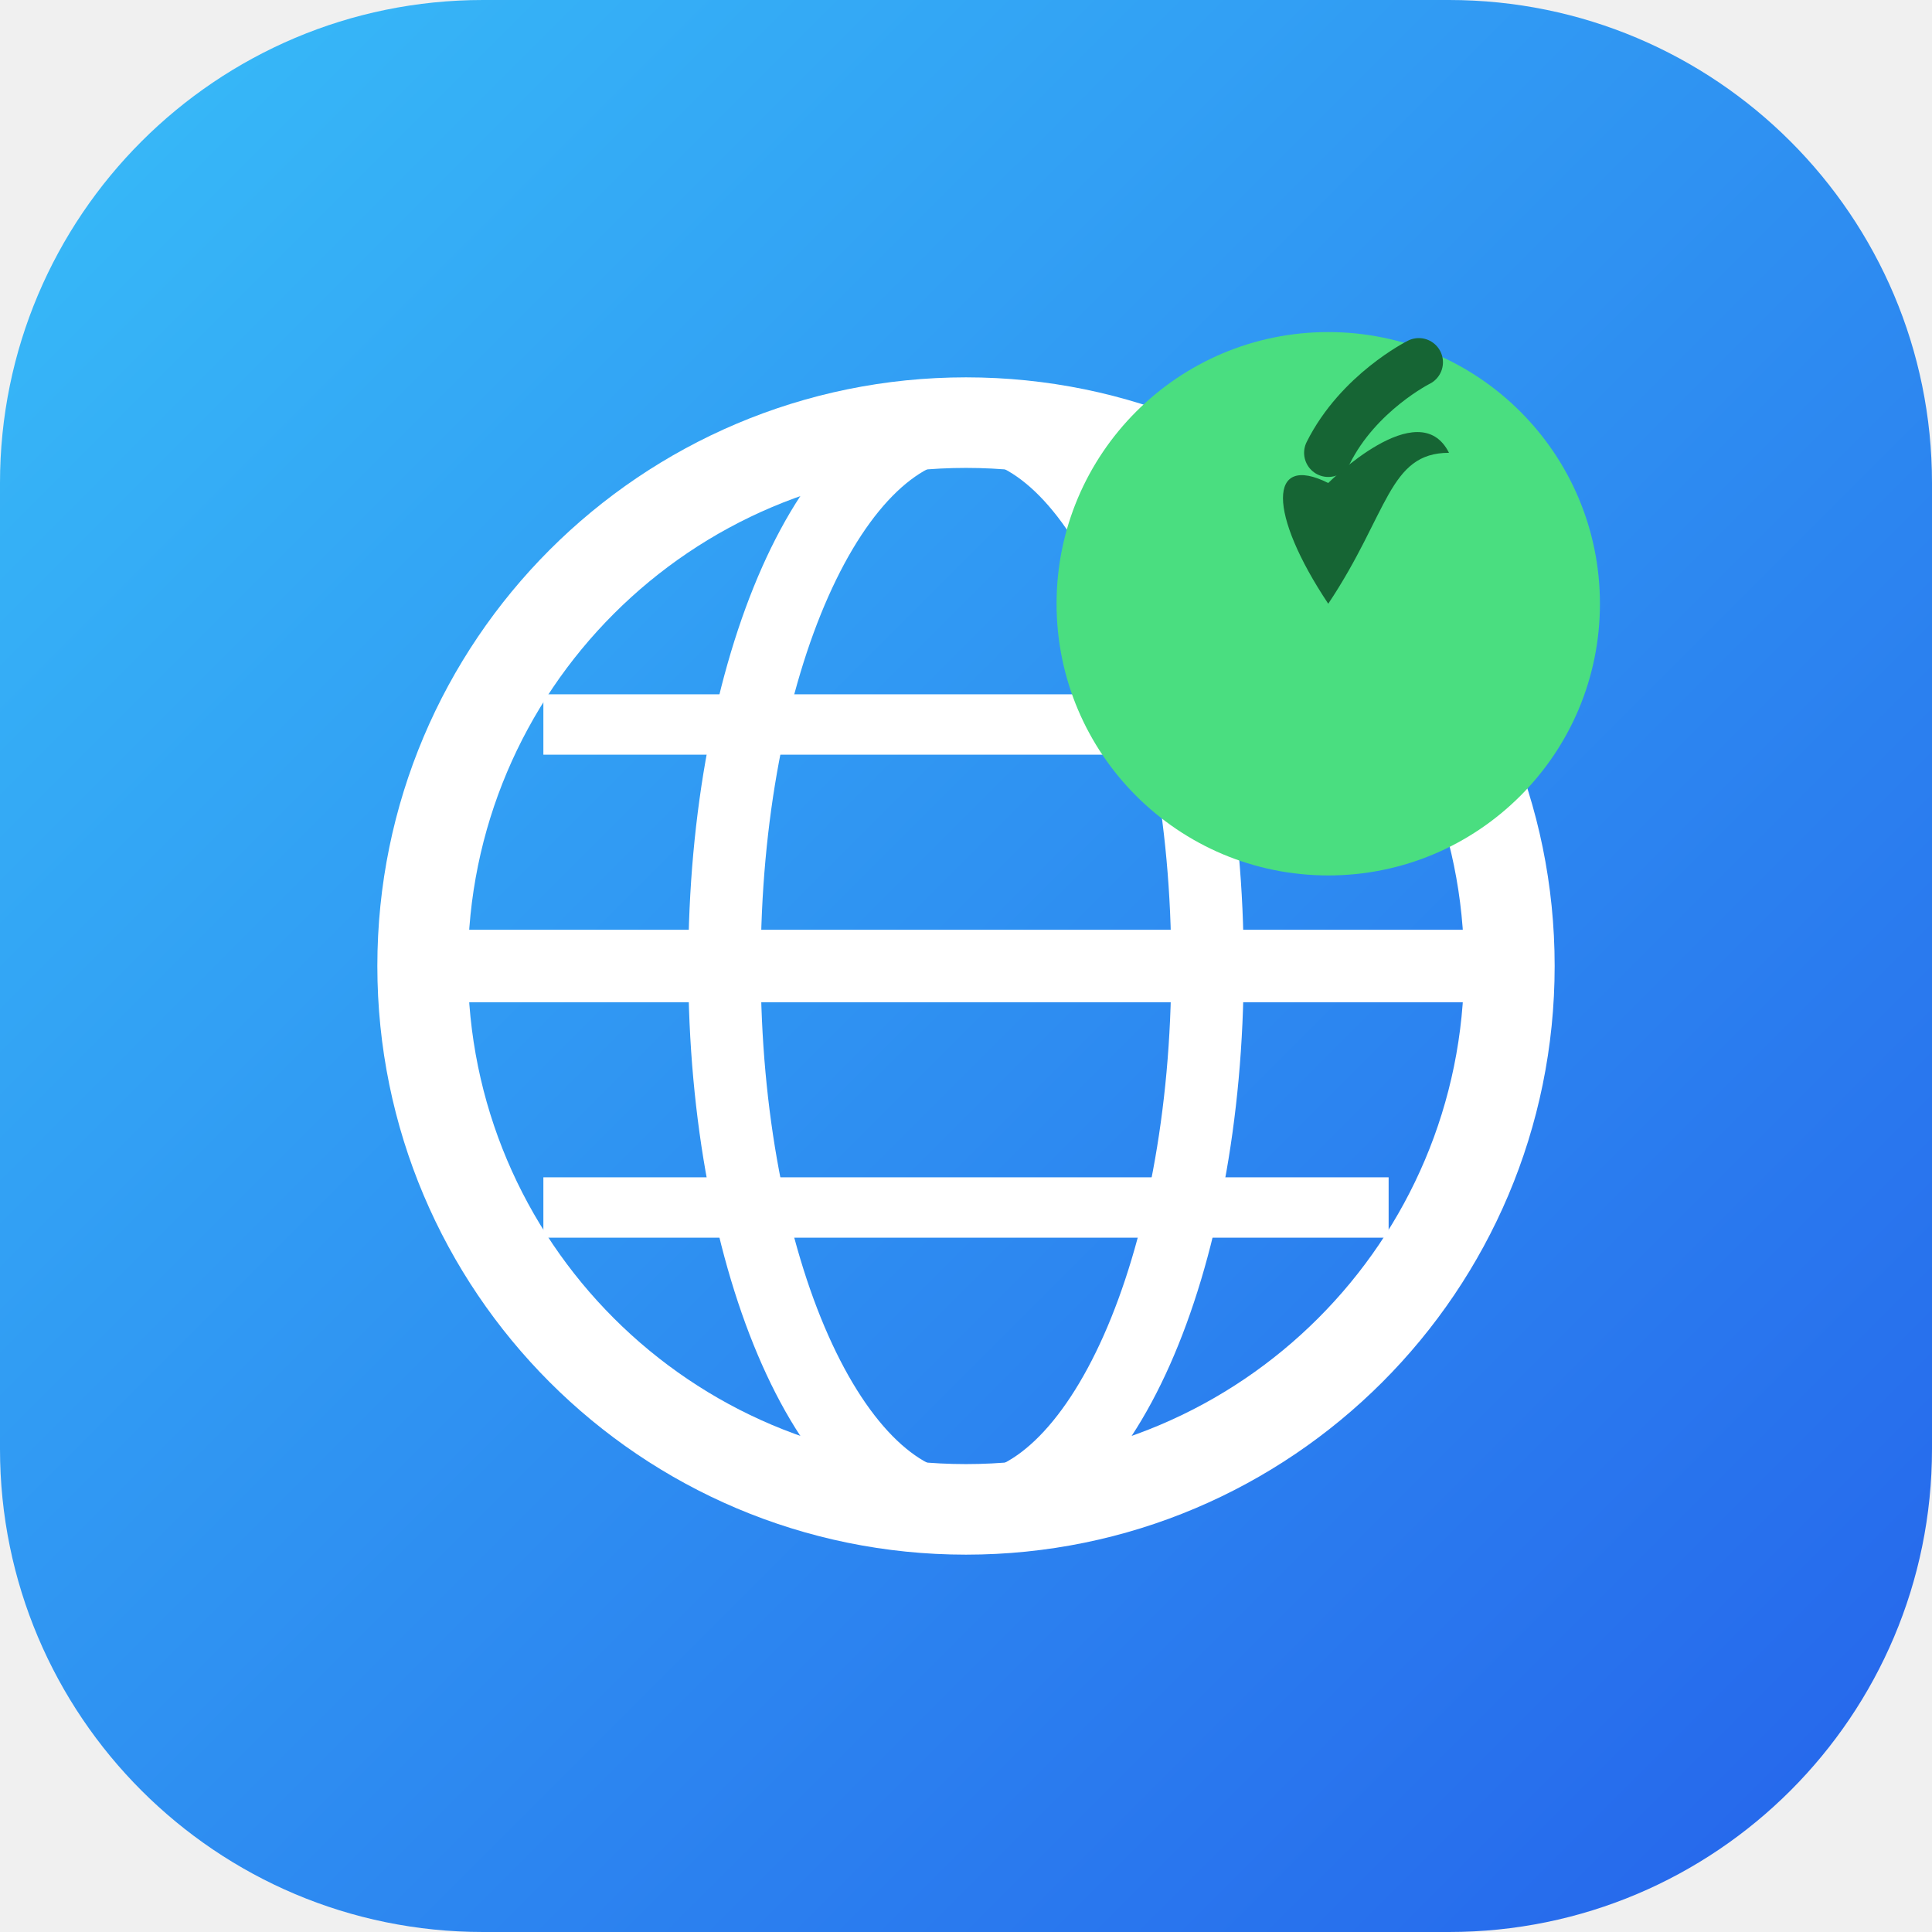
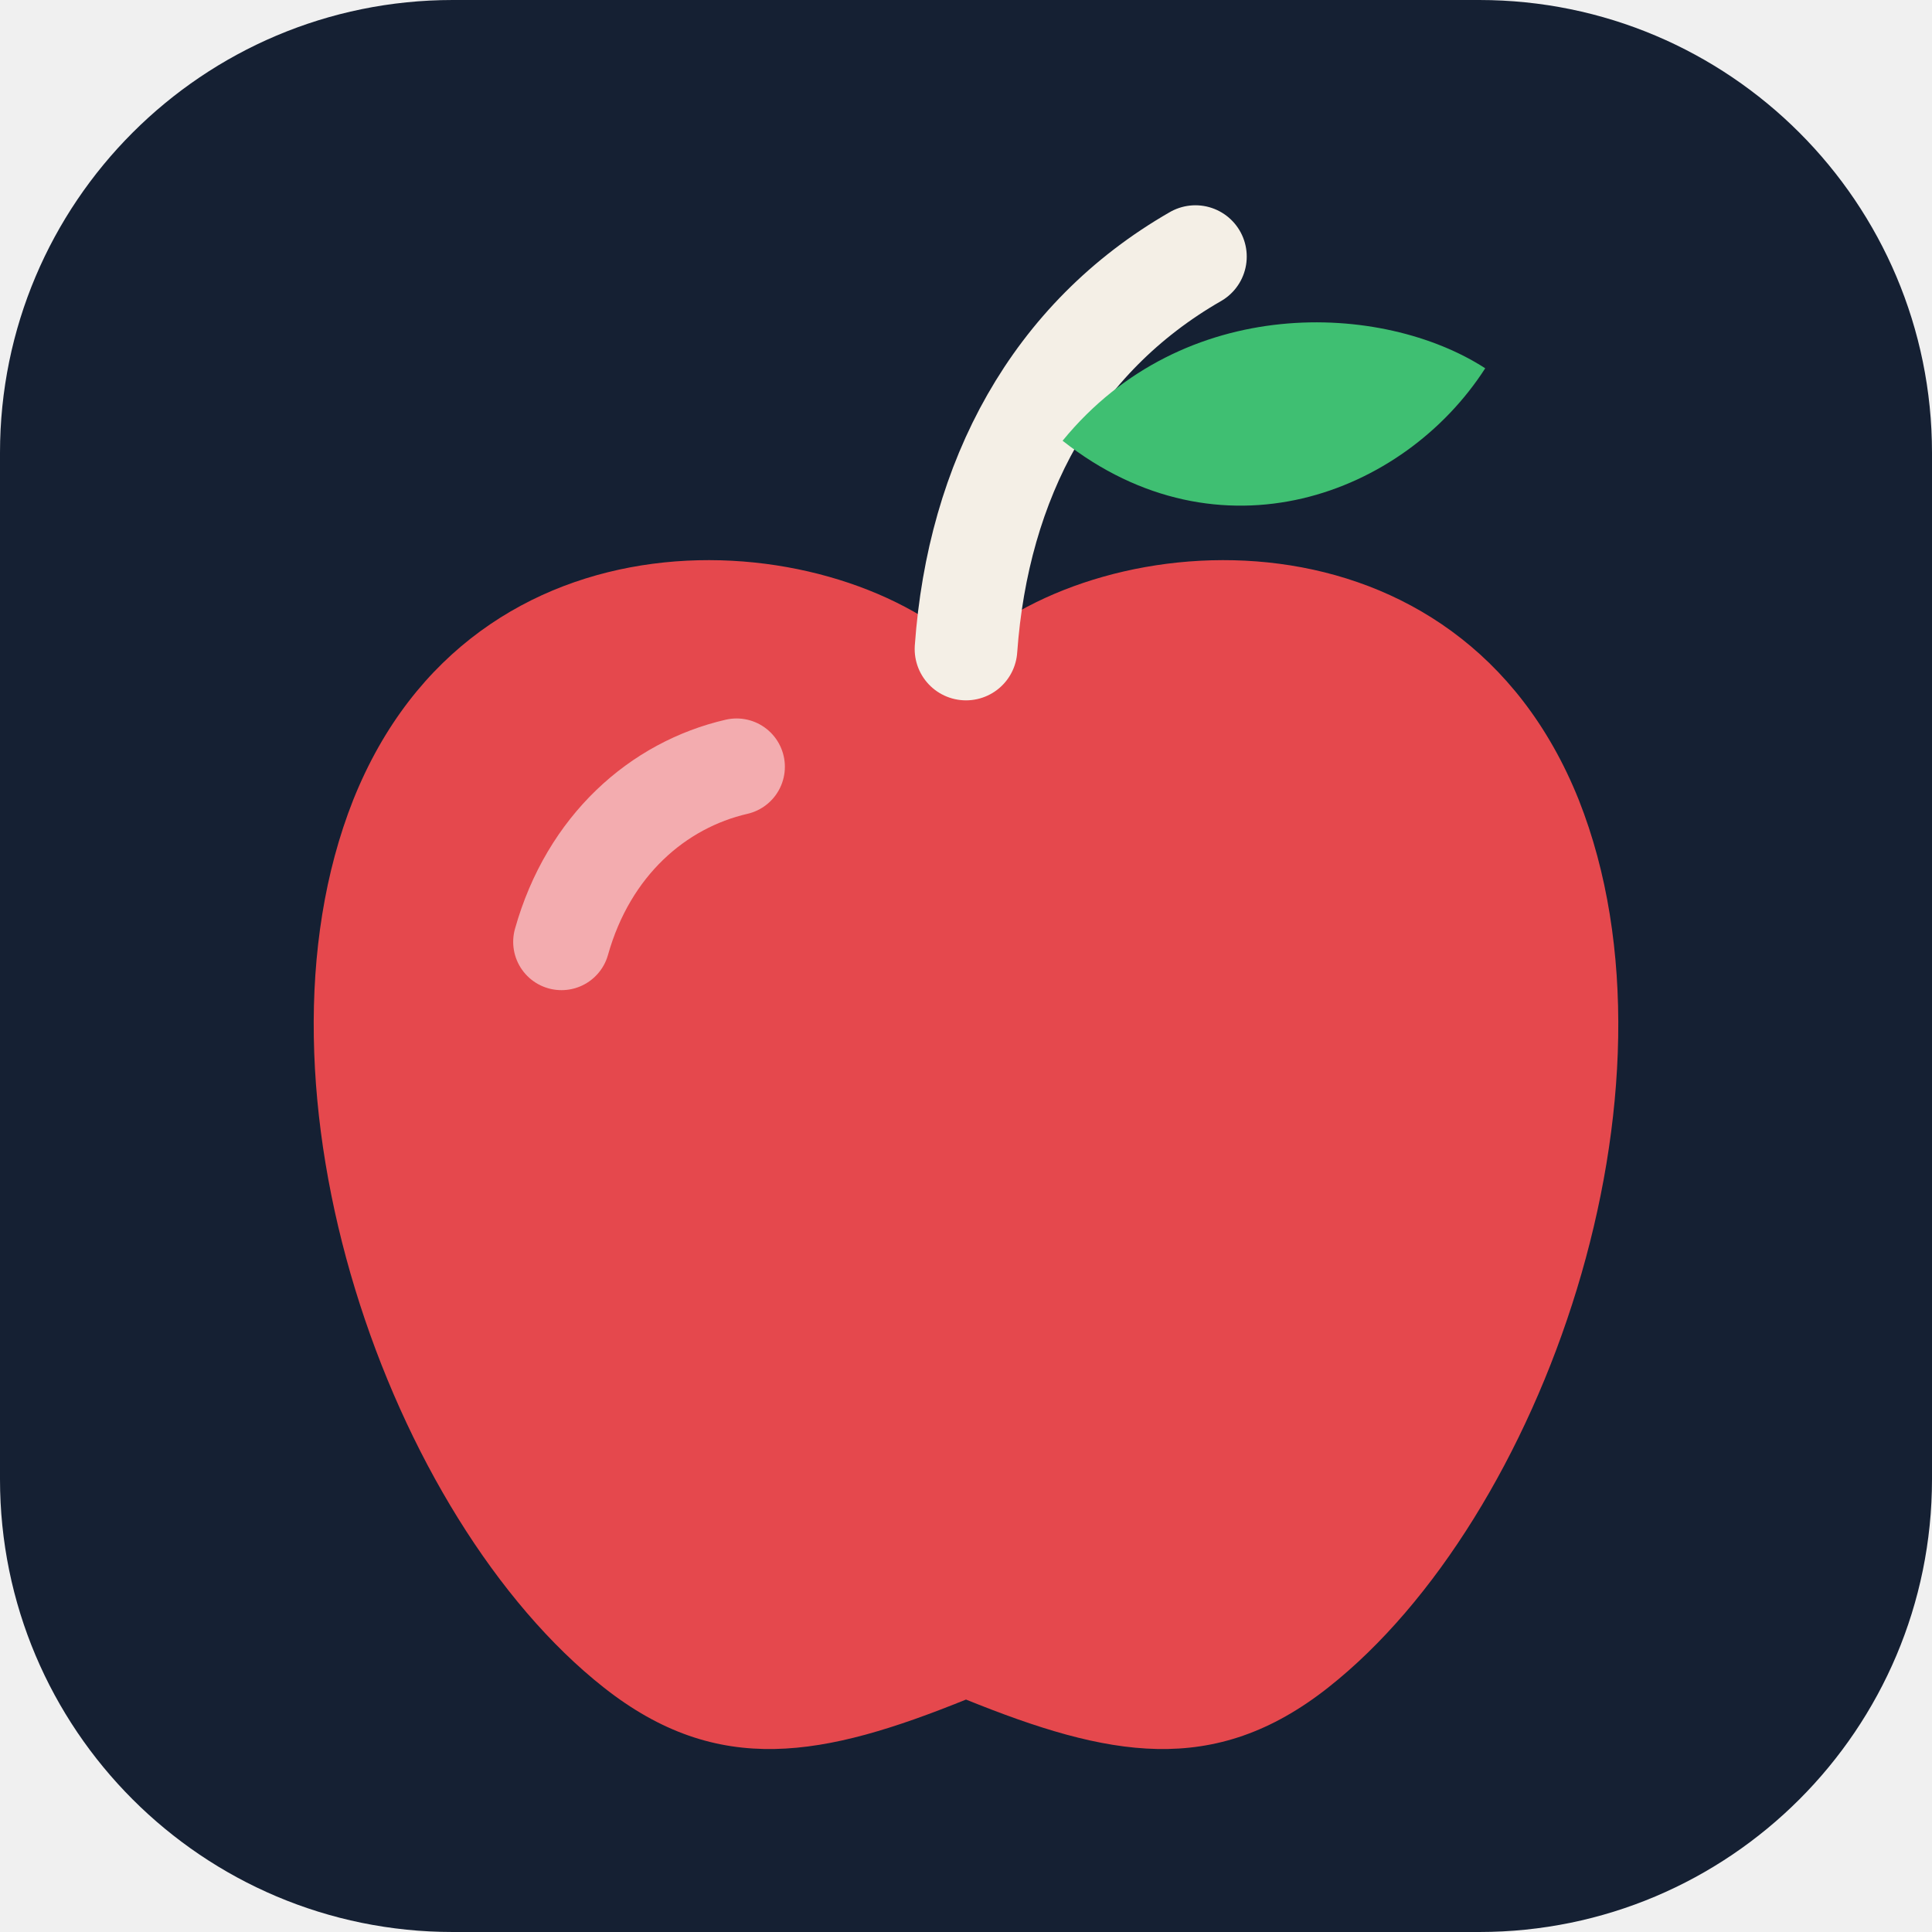
- <svg xmlns="http://www.w3.org/2000/svg" width="32" height="32" viewBox="0 0 32 32" fill="none">
-   <rect width="32" height="32" rx="8" fill="url(#grad)" />
-   <circle cx="16" cy="16" r="9" stroke="white" stroke-width="1.5" fill="none" />
-   <ellipse cx="16" cy="16" rx="4" ry="9" stroke="white" stroke-width="1.2" fill="none" />
-   <line x1="7" y1="16" x2="25" y2="16" stroke="white" stroke-width="1.2" />
-   <line x1="9" y1="12" x2="23" y2="12" stroke="white" stroke-width="1" />
-   <line x1="9" y1="20" x2="23" y2="20" stroke="white" stroke-width="1" />
-   <circle cx="22" cy="10" r="4.5" fill="#4ade80" />
-   <path d="M22 8 C22 8 23.5 6.5 24 7.5 C23 7.5 23 8.5 22 10 C21 8.5 21 7.5 22 8Z" fill="#166534" />
-   <path d="M22 7.5 C22.5 6.5 23.5 6 23.5 6" stroke="#166534" stroke-width="0.8" stroke-linecap="round" />
-   <defs>
-     <linearGradient id="grad" x1="0" y1="0" x2="32" y2="32" gradientUnits="userSpaceOnUse">
-       <stop offset="0%" stop-color="#38bdf8" />
-       <stop offset="100%" stop-color="#2563eb" />
-     </linearGradient>
-   </defs>
+ <svg xmlns="http://www.w3.org/2000/svg" viewBox="0 0 64 64">
+   <rect width="64" height="64" rx="15" fill="#152033" />
+   <path d="M32 21.5c-4.6-4.2-16.3-5-20.3 5-3.8 9.6 1.2 23.8 8.3 29.4 3.8 3 7.3 2.3 12 .4 4.7 1.9 8.2 2.6 12-.4 7.1-5.6 12.1-19.8 8.3-29.4-4-10-15.7-9.2-20.3-5Z" fill="#E5484D" />
+   <path d="M32 21.5c.4-5.6 2.9-10.3 7.6-13" stroke="#F4EFE6" stroke-width="3.4" stroke-linecap="round" fill="none" />
+   <path d="M35.2 14.6c4-4.9 10.6-4.6 14-2.4-2.7 4.2-8.8 6.5-14 2.4Z" fill="#3FBF72" />
+   <path d="M18.6 31.2c.9-3.2 3.2-5.2 5.8-5.8" stroke="#FFFFFF" stroke-opacity=".55" stroke-width="3.2" stroke-linecap="round" fill="none" />
</svg>
